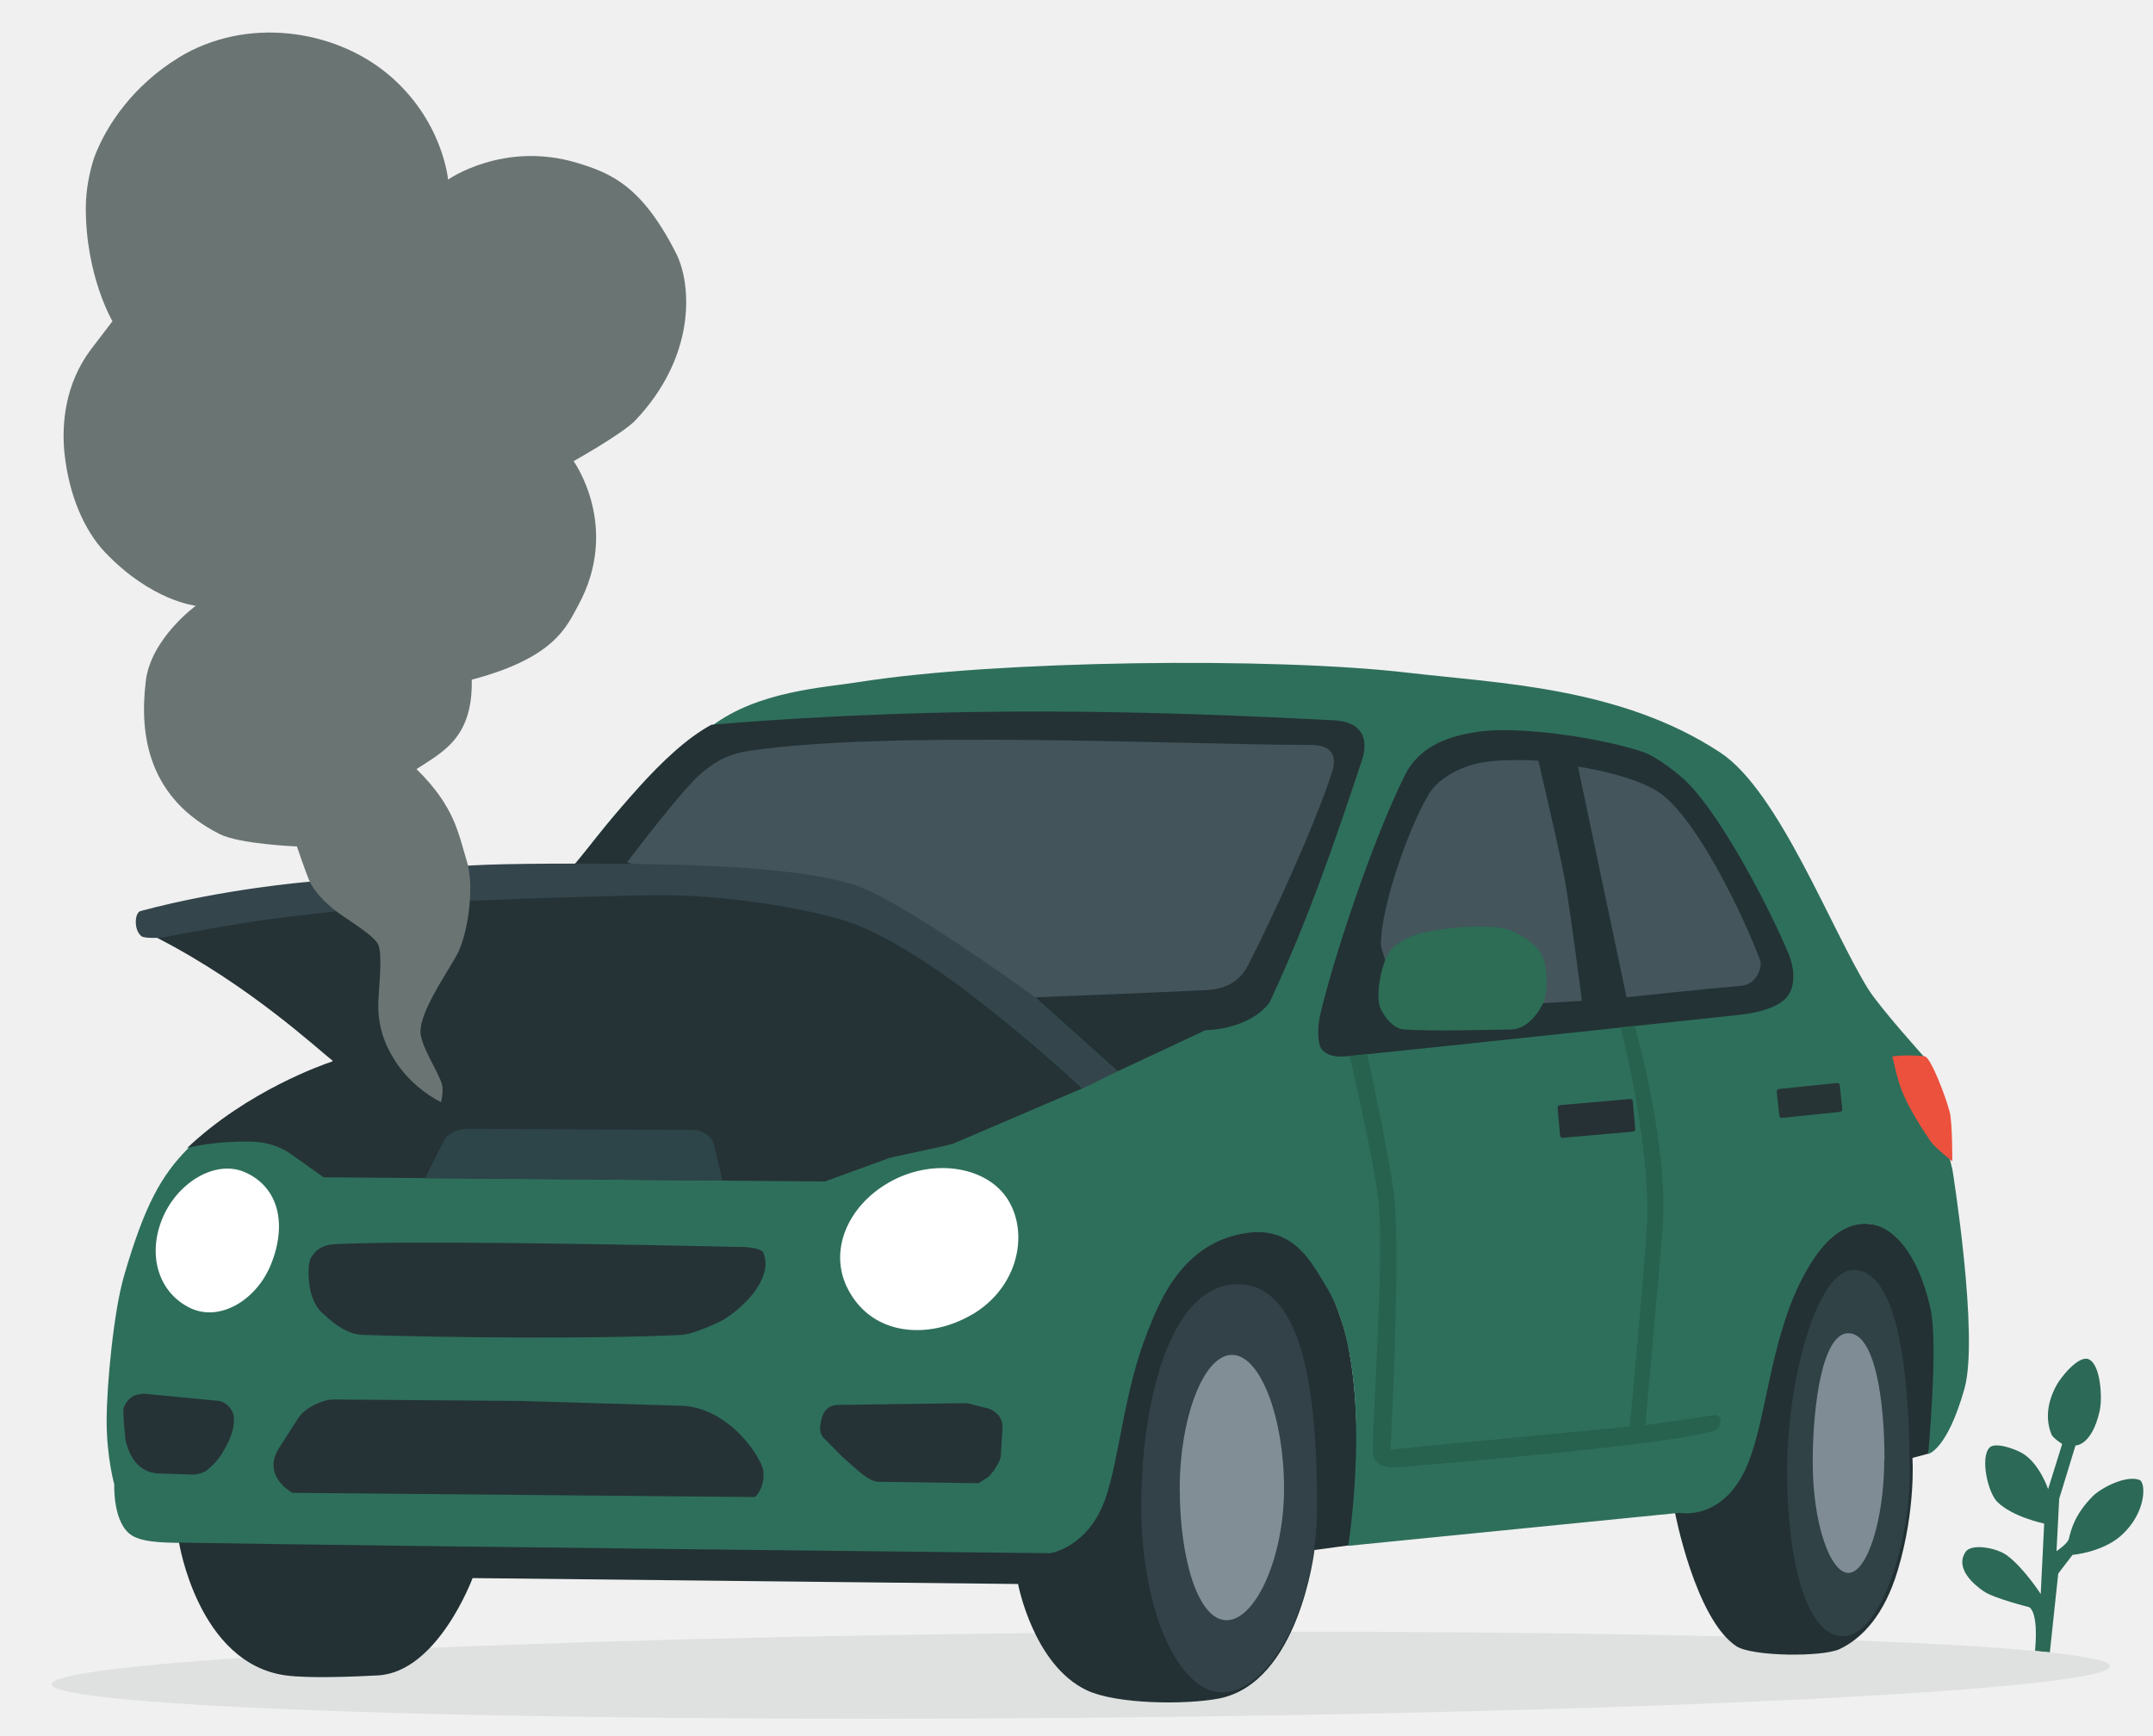
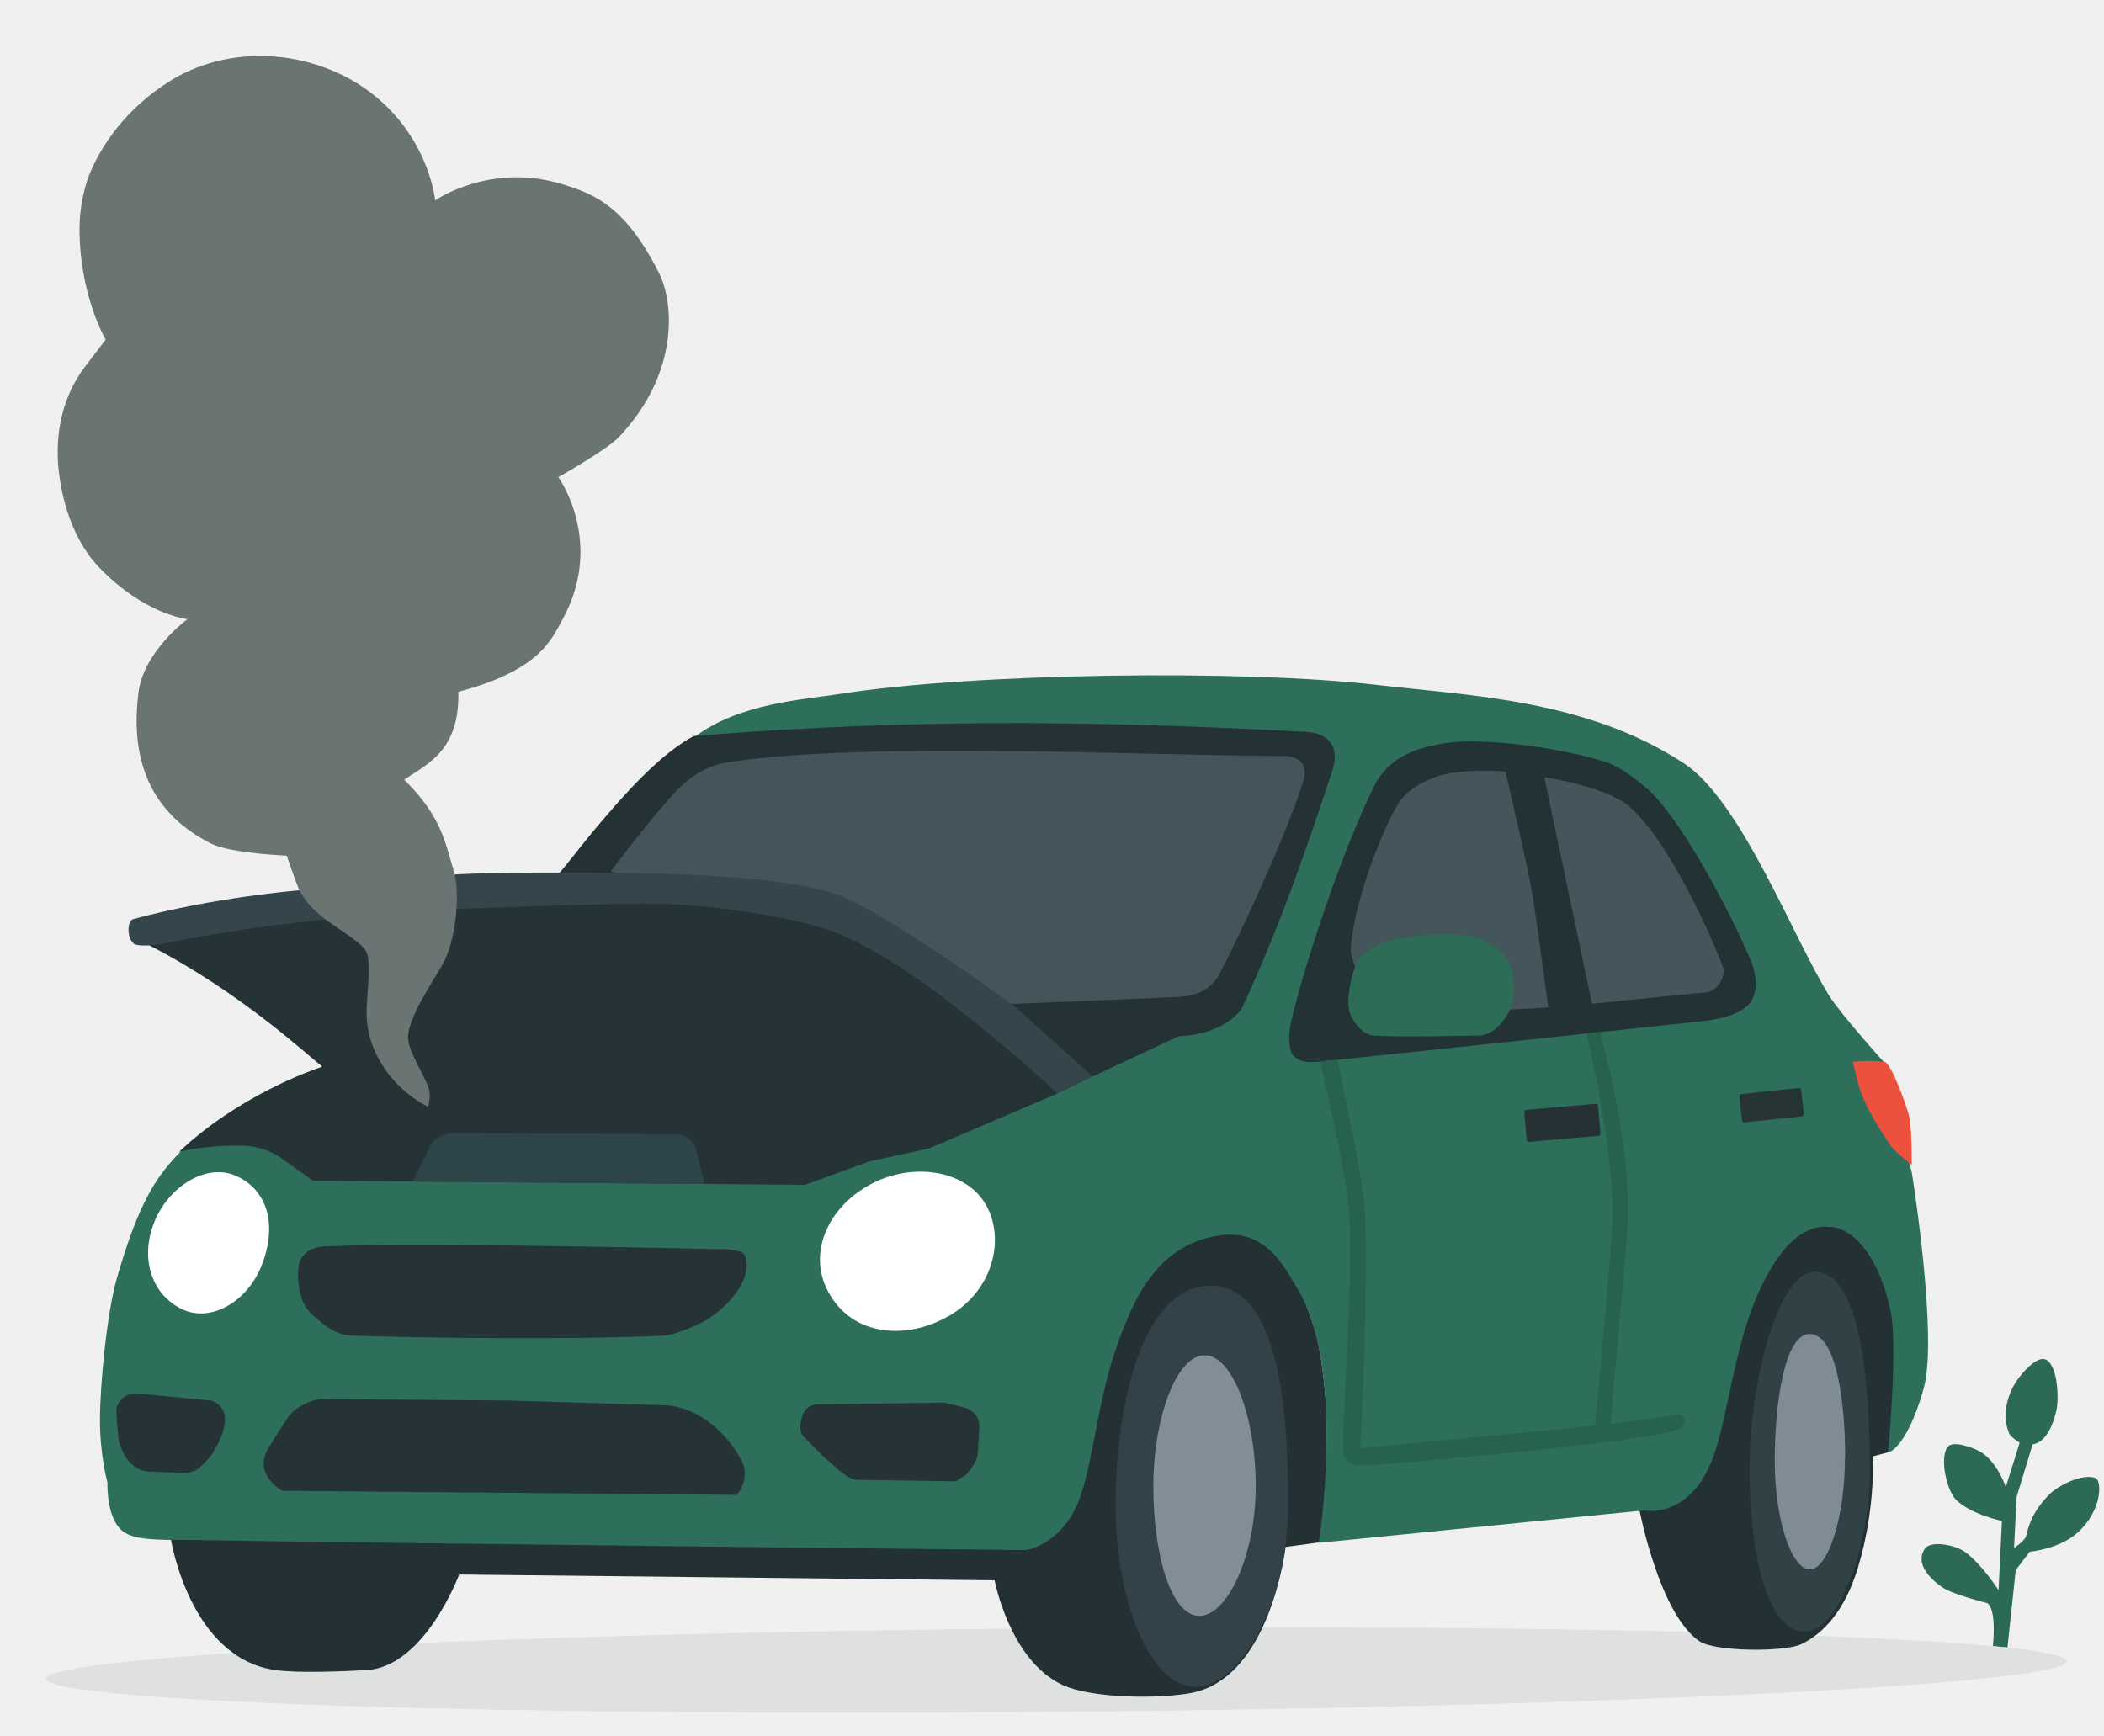
- <svg xmlns="http://www.w3.org/2000/svg" width="222" height="179" viewBox="0 0 222 179" fill="none">
-   <g clip-path="url(#clip0_955_13720)">
-     <path d="M209.838 170.249L211.363 170.402L212.228 162.272L213.703 160.342C213.703 160.342 216.805 160.088 218.763 158.309C221.331 155.972 221.28 152.898 220.619 152.619C219.271 152.086 216.729 153.381 215.813 154.27C213.906 156.176 213.55 157.776 213.321 158.691C213.22 159.173 212.05 159.961 212.05 159.961L212.33 154.55L214.008 149.063C214.008 149.063 215.686 149.113 216.5 145.506C216.805 144.16 216.601 140.578 215.305 140.146C214.288 139.816 212.508 141.975 211.999 142.94C210.88 145.049 211.058 146.776 211.541 147.945C211.669 148.275 212.635 148.91 212.635 148.91L211.185 153.559C211.185 153.559 210.321 150.968 208.592 149.901C207.855 149.444 205.77 148.681 205.159 149.266C204.142 150.282 204.981 153.94 205.948 154.88C207.499 156.43 210.779 157.116 210.779 157.116L210.423 164.381C210.423 164.381 208.694 161.688 206.939 160.393C205.871 159.605 203.303 159.148 202.693 160.012C201.498 161.739 203.608 163.466 204.549 164.102C205.566 164.813 209.202 165.727 209.202 165.727C209.202 165.727 210.219 165.981 209.838 170.224V170.249Z" fill="#2C6957" />
-     <path d="M217.586 171.828C217.596 172.994 206.425 174.209 186.529 175.207C166.634 176.205 139.644 176.903 111.497 177.148C83.351 177.394 56.353 177.166 36.443 176.516C16.533 175.865 5.342 174.845 5.332 173.679C5.322 172.514 16.493 171.298 36.389 170.301C56.284 169.303 83.274 168.604 111.421 168.359C139.567 168.114 166.565 168.341 186.475 168.992C206.385 169.643 217.576 170.663 217.586 171.828Z" fill="#DFE1E1" />
-     <path d="M139.122 159.332C139.122 159.332 140.953 148.104 138.944 138.4C138.41 135.809 136.351 130.525 134.495 128.619C132.639 126.714 126.918 125.876 124.095 128.467C122.595 129.839 121.909 130.22 120.307 132.913C119.646 134.03 118.883 135.58 117.739 137.739C115.704 141.524 113.899 154.455 113.899 154.455L108.712 160.044L18.447 159.002C18.447 159.002 20.405 171.526 29.457 172.771C31.822 173.101 36.602 172.898 38.992 172.771C45.145 172.415 48.73 162.737 48.73 162.737L104.974 163.346C104.974 163.346 106.551 171.729 112.094 174.321C115.145 175.743 122.188 175.819 125.672 175.159C133.961 173.559 135.537 159.841 135.537 159.841L139.122 159.358V159.332Z" fill="#233134" />
-     <path d="M197.197 150.34L198.824 149.908C198.824 149.908 200.045 145.691 199.409 137.434C199.511 134.945 198.061 129.788 196.154 127.756C195.544 127.121 194.298 126.358 192.798 126.206C191.222 126.028 189.391 126.46 187.789 128.264C185.17 131.211 182.653 139.848 182.653 139.848L179.958 151.33L176.347 155.369L172.711 155.979C172.711 155.979 174.796 166.903 179.017 169.748C180.628 170.834 187.926 170.895 189.695 170.055C192.033 168.945 194.313 166.508 195.684 161.93C197.569 155.635 197.197 150.34 197.197 150.34Z" fill="#233134" />
-     <path d="M18.471 159.078C40.923 159.459 108.253 160.171 108.253 160.171C108.253 160.171 112.22 159.637 114 154.48C115.449 150.289 115.856 143.557 118.348 137.282C119.67 133.903 122.085 127.984 128.747 127.121C133.553 126.511 135.409 130.525 136.68 132.557C141.969 141.016 139.02 159.409 139.02 159.409L173.193 156.005C173.193 156.005 177.694 156.945 180.185 151.051C182.118 146.478 182.525 138.247 185.779 131.947C186.796 129.991 188.958 126.13 192.467 126.206C195.162 126.257 197.832 129.305 199.077 135.047C199.866 138.705 198.823 149.933 198.823 149.933C198.823 149.933 200.756 149.577 202.561 143.201C204.087 137.739 201.315 120.592 201.315 120.592L198.467 109.059C198.467 109.059 193.84 103.927 192.619 101.971C188.831 95.874 183.389 81.546 177.388 77.609C167.142 70.851 154.555 70.47 145.224 69.378C131.188 67.727 102.634 68.108 88.675 70.318C84.835 70.928 78.199 71.258 73.393 74.865C69.401 77.888 65.282 81.013 59.383 89.142C54.654 95.645 46.822 100.447 34.567 109.592C29.481 113.377 21.879 115.892 19.336 118.483C16.641 121.227 14.912 124.25 12.776 131.617C11.733 135.224 10.996 142.769 10.996 146.529C10.996 150.289 11.784 153.083 11.784 153.083C11.784 153.083 11.606 157.224 13.691 158.392C14.658 158.951 16.259 159.078 18.497 159.104L18.471 159.078Z" fill="#2E6F5B" />
-     <path d="M27.998 130.244C26.523 134.055 22.709 136.316 19.684 134.919C16.429 133.394 15.183 129.609 16.683 125.799C18.183 121.988 22.175 119.549 25.227 120.87C28.481 122.268 29.702 125.849 27.998 130.244Z" fill="white" />
-     <path d="M100.184 135.579C95.912 138.094 90.013 137.891 87.445 132.963C85.411 129.101 87.318 124.452 91.615 121.963C95.912 119.473 101.405 120.134 103.744 123.436C106.185 126.916 105.117 132.708 100.209 135.579H100.184Z" fill="white" />
-     <path d="M77.807 154.378L30.157 153.946C30.157 153.946 27.005 152.295 28.708 149.424L30.793 146.172C31.505 145.182 33.107 144.369 34.302 144.318L53.804 144.47L70.637 144.978C74.654 145.385 77.502 148.84 78.519 151.05C79.053 152.218 78.494 153.895 77.807 154.403V154.378Z" fill="#253336" />
-     <path d="M196.907 151.99C196.907 159.332 193.83 168.731 190.041 168.731C186.253 168.731 184.27 160.907 184.27 151.66C184.27 142.413 187.321 130.956 191.109 130.956C195.966 130.956 196.907 142.717 196.907 151.964V151.99Z" fill="#304246" />
-     <path d="M135.807 155.318C135.807 165.911 130.696 174.523 126.069 174.523C121.441 174.523 117.678 165.937 117.678 155.343C117.678 144.75 120.576 132.429 127.62 132.429C134.663 132.429 135.807 144.699 135.807 155.293V155.318Z" fill="#334249" />
-     <path d="M132.4 153.489C132.4 160.652 129.451 167.08 126.476 167.08C123.501 167.08 121.645 160.652 121.645 153.489C121.645 146.325 124.06 139.72 127.035 139.72C130.01 139.72 132.4 146.325 132.4 153.489Z" fill="#818E96" />
-     <path d="M194.288 150.516C194.288 156.74 192.508 162.202 190.601 162.202C188.694 162.202 186.914 157.045 186.914 150.821C186.914 144.597 187.982 137.484 190.576 137.484C193.322 137.484 194.313 144.293 194.313 150.516H194.288Z" fill="#7F8C95" />
-     <path d="M139.136 108.905C149.154 107.889 179.259 104.663 179.259 104.663C179.259 104.663 182.946 104.383 184.243 102.834C185.285 101.589 184.904 99.531 184.497 98.54C182.539 93.79 177.708 84.543 174.148 80.859C173.157 79.818 170.792 78.014 169.444 77.557C165.325 76.134 156.451 74.763 152.154 75.499C149.815 75.88 146.51 76.668 144.857 79.945C141.653 86.372 137.61 98.337 136.11 104.713C135.907 105.577 135.729 107.66 136.364 108.295C137.127 109.032 138.093 109.007 139.136 108.905Z" fill="#233235" />
-     <path d="M158.613 78.421C158.613 78.421 160.749 87.439 161.308 90.488C161.893 93.638 163.113 103.215 163.113 103.215L159.147 103.443L142.975 99.379C142.975 99.379 142.391 97.829 142.391 97.347C142.416 93.282 145.366 85.102 147.374 81.825C148.01 80.783 149.358 79.691 151.417 78.98C153.909 78.091 158.613 78.446 158.613 78.446V78.421Z" fill="#44555C" />
-     <path d="M144.808 106.162C147.986 106.365 153.275 106.187 155.945 106.162C157.547 106.035 158.564 104.485 159.047 103.596C159.657 102.503 159.581 99.734 159.047 98.591C158.437 97.27 156.733 96.33 155.741 95.949C153.656 95.162 149.029 95.67 146.842 96.153C145.774 96.381 143.816 97.118 143.104 98.413C142.392 99.709 141.782 102.758 142.367 104.028C142.698 104.764 143.613 106.085 144.783 106.162H144.808Z" fill="#2D6D55" />
-     <path d="M162.707 79.056L167.716 102.834C167.716 102.834 176.183 101.944 179.667 101.64C181.014 101.513 181.777 99.785 181.497 99.048C179.794 94.501 175.344 85.178 171.53 82.053C168.987 79.97 162.732 79.056 162.732 79.056H162.707Z" fill="#44555C" />
-     <path d="M59.347 89.014C63.084 84.467 68.348 77.43 73.357 74.737C98.453 72.654 119.405 73.34 137.534 74.28C141.246 74.483 140.839 77.125 140.458 78.319C138.246 84.95 135.22 94.196 130.897 103.393C128.736 106.238 124.286 106.238 124.286 106.238L115.235 110.48L106.691 102.808C106.691 102.808 51.541 98.515 59.347 88.989V89.014Z" fill="#243235" />
-     <path d="M106.413 102.859C106.413 102.859 119.406 102.351 124.44 102.097C126.118 102.021 127.746 101.36 128.636 99.633C131.331 94.4 135.526 85.204 137.332 79.691C137.662 78.675 137.967 76.82 135.17 76.82C121.364 76.795 91.487 75.271 77.096 77.455C74.655 77.837 73.358 78.878 72.341 79.716C70.637 81.139 66.315 86.728 64.662 88.912C65.908 89.573 83.732 93.079 86.529 93.663L106.413 102.859Z" fill="#43545B" />
-     <path d="M16.199 96.686C20.547 95.873 23.878 95.009 34.278 93.942C41.575 93.053 48.644 92.647 48.644 92.647C65.934 92.494 81.902 90.589 93.344 97.956C95.988 99.302 101.124 103.215 105.218 106.619C108.803 109.591 111.6 112.233 111.6 112.233L98.251 117.949C97.31 118.228 93.42 119.016 92.073 119.321C91.844 119.371 91.615 119.422 91.411 119.524L85.055 121.836L33.362 121.404L29.828 118.889C28.76 118.203 27.54 117.822 26.294 117.746C24.31 117.644 21.361 117.847 19.301 118.381C25.531 112.487 33.261 109.794 34.252 109.464C34.278 109.464 34.303 109.413 34.278 109.388C34.278 109.388 34.278 109.388 34.278 109.362C32.803 108.245 25.76 101.614 16.199 96.711V96.686Z" fill="#253336" />
-     <path d="M48.108 116.399L71.653 116.526C72.264 116.526 73.306 117.187 73.535 117.746L74.502 121.748L43.844 121.492L45.794 117.593C46.176 116.806 47.346 116.425 48.108 116.425V116.399Z" fill="#2D4549" />
-     <path d="M111.6 112.233C111.6 112.233 96.318 97.779 87.063 94.933C82.562 93.536 74.604 92.317 68.4 92.317C61.84 92.317 42.185 93.13 42.185 93.13C42.185 93.13 31.022 94.349 27.31 94.857C24.716 95.213 20.801 95.899 16.987 96.635C16.555 96.712 14.902 96.813 14.571 96.534C13.758 95.873 13.885 94.044 14.52 93.943C23.013 91.656 31.709 90.945 31.709 90.945C31.709 90.945 44.422 89.472 48.643 89.243C52.584 89.014 61.204 89.04 65.374 89.091C71.12 89.167 82.537 89.395 88.232 91.301C93.038 92.876 106.692 102.809 106.692 102.809L115.236 110.48L111.6 112.259V112.233Z" fill="#34454C" />
-     <path d="M18.411 5.944C25.378 1.676 34.404 2.997 39.998 7.646C45.668 12.371 46.202 18.519 46.202 18.519C46.202 18.519 51.949 14.48 59.577 16.817C62.984 17.858 66.188 19.154 69.722 26.14C71.298 29.265 71.858 36.657 65.501 43.364C64.179 44.735 59.144 47.555 59.144 47.555C59.144 47.555 64.052 54.338 59.602 62.467C58.432 64.576 57.237 67.827 48.643 70.088C48.77 76.084 45.668 77.531 42.947 79.31C46.94 83.222 47.27 86.042 48.109 88.709C48.974 91.427 48.262 96.483 47.016 98.642C45.846 100.7 43.405 104.231 43.354 106.339C43.329 107.762 45.109 110.379 45.541 111.725C45.795 112.512 45.465 113.656 45.465 113.656C43.787 112.792 42.312 111.547 41.168 110.023C40.303 108.804 38.905 106.619 39.006 103.393C39.057 101.894 39.464 98.439 39.006 97.423C38.523 96.356 35.447 94.654 34.277 93.663C33.565 93.053 32.446 92.062 31.861 90.742C31.506 89.903 30.616 87.287 30.616 87.287C30.616 87.287 24.742 87.058 22.657 86.016C15.36 82.333 14.342 75.931 15.029 70.266C15.537 65.846 20.191 62.467 20.191 62.467C20.191 62.467 15.639 62.01 10.808 56.929C8.723 54.719 7.096 51.112 6.638 46.641C6.358 43.719 6.689 39.604 9.384 36.022L11.596 33.126C11.596 33.126 8.799 28.401 8.85 21.288C8.876 19.586 9.181 17.909 9.689 16.309C10.935 12.905 13.783 8.789 18.385 5.969L18.411 5.944Z" fill="#6A7473" />
-     <path d="M160.84 113.964L168.084 113.331C168.224 113.319 168.347 113.422 168.359 113.562L168.61 116.422C168.622 116.561 168.519 116.685 168.379 116.697L161.134 117.33C160.994 117.342 160.871 117.239 160.859 117.099L160.608 114.24C160.596 114.1 160.7 113.977 160.84 113.964Z" fill="#263135" />
-     <path d="M183.431 112.299L189.425 111.68C189.565 111.665 189.69 111.767 189.705 111.906L189.961 114.383C189.975 114.522 189.874 114.647 189.734 114.662L183.74 115.28C183.6 115.295 183.475 115.193 183.461 115.054L183.204 112.578C183.19 112.438 183.292 112.313 183.431 112.299Z" fill="#263435" />
-     <path d="M195.125 108.956C195.786 111.598 195.786 112.843 199.066 117.695C199.498 118.33 201.304 119.753 201.304 119.753C201.304 119.753 201.329 115.942 201.049 114.723C200.668 113.173 199.066 108.982 198.456 108.931C197.363 108.804 196.244 108.804 195.15 108.931L195.125 108.956Z" fill="#EC513D" />
-     <path d="M14.697 143.708L22.605 144.47C22.91 144.521 23.19 144.674 23.419 144.877C23.775 145.182 24.029 145.588 24.105 146.045C24.258 147.671 23.393 148.992 22.859 149.958C22.478 150.542 21.995 151.075 21.435 151.533C21.435 151.533 21.054 151.964 19.961 152.066L16.172 151.939C14.29 151.761 13.375 150.288 12.943 148.535C12.943 148.535 12.638 145.664 12.739 145.232C12.867 144.724 13.426 144.038 13.935 143.886C14.189 143.81 14.443 143.759 14.697 143.759V143.708Z" fill="#253336" />
-     <path d="M86.376 144.877L99.446 144.699C99.649 144.699 99.827 144.699 100.005 144.775L101.963 145.258C102.853 145.614 103.463 146.325 103.361 147.417L103.209 149.932C103.209 150.288 103.082 150.643 102.904 150.948C102.65 151.431 102.344 151.863 101.963 152.269L100.895 152.955L90.445 152.803C89.3 152.549 88.792 151.888 86.885 150.262L84.876 148.23C84.419 147.697 84.597 146.884 84.597 146.884C84.724 146.198 84.902 144.953 86.376 144.877Z" fill="#253336" />
-     <path d="M76.359 128.568C76.359 128.568 78.495 128.619 78.724 129.203C79.868 132.074 76.028 135.427 74.121 136.341C73.206 136.773 71.273 137.612 70.231 137.662C61.408 138.094 46.228 137.942 37.456 137.662C36.236 137.612 35.015 137.103 33.184 135.351C31.481 133.75 31.735 130.295 32.015 129.787C32.905 128.136 34.507 128.314 35.422 128.263C45.643 127.856 76.359 128.593 76.359 128.593V128.568Z" fill="#253336" />
-     <path d="M140.967 108.702C140.967 108.702 143.434 119.931 143.79 123.665C144.4 130.067 143.383 149.475 143.383 149.475L168.047 147.113C168.047 147.113 169.471 131.947 169.801 126.764C170.335 118.356 167.106 105.933 167.106 105.933L168.555 105.781C168.555 105.781 172.115 118.152 171.429 126.764C171.022 131.82 169.649 146.96 169.649 146.96C169.649 146.96 174.048 146.35 176.844 145.919C177.099 145.868 177.404 146.198 177.429 146.452C177.455 146.706 177.175 147.392 176.895 147.494C172.878 148.891 150.477 150.796 144.069 151.304C142.417 151.431 141.527 150.796 141.552 149.551C141.705 142.565 142.696 130.321 142.137 123.944C141.806 120.21 139.162 108.88 139.162 108.88L140.967 108.702Z" fill="#27624E" />
+ <svg xmlns="http://www.w3.org/2000/svg" width="80" height="66" viewBox="0 0 80 66" fill="none">
+   <g clip-path="url(#clip0_3938_18881)">
+     <path d="M75.778 62.597L76.33 62.652L76.643 59.707L77.177 59.007C77.177 59.007 78.3 58.915 79.009 58.271C79.939 57.424 79.92 56.311 79.681 56.209C79.193 56.016 78.272 56.486 77.941 56.808C77.251 57.498 77.122 58.078 77.039 58.409C77.002 58.584 76.579 58.869 76.579 58.869L76.68 56.909L77.288 54.921C77.288 54.921 77.895 54.939 78.19 53.632C78.3 53.144 78.227 51.846 77.757 51.69C77.389 51.57 76.745 52.353 76.561 52.703C76.156 53.467 76.22 54.092 76.395 54.516C76.441 54.635 76.791 54.865 76.791 54.865L76.266 56.55C76.266 56.55 75.953 55.611 75.327 55.224C75.06 55.059 74.305 54.783 74.085 54.994C73.716 55.362 74.02 56.688 74.37 57.029C74.931 57.59 76.119 57.839 76.119 57.839L75.99 60.471C75.99 60.471 75.364 59.495 74.729 59.026C74.342 58.74 73.413 58.575 73.192 58.888C72.759 59.514 73.523 60.14 73.864 60.37C74.232 60.627 75.548 60.959 75.548 60.959C75.548 60.959 75.916 61.051 75.778 62.588V62.597Z" fill="#2C6957" />
+     <path d="M78.582 63.17C78.586 63.592 74.542 64.032 67.34 64.394C60.138 64.755 50.368 65.008 40.179 65.097C29.99 65.186 20.217 65.104 13.01 64.868C5.803 64.632 1.752 64.263 1.748 63.84C1.744 63.418 5.788 62.978 12.99 62.616C20.192 62.255 29.962 62.002 40.151 61.913C50.34 61.824 60.113 61.906 67.32 62.142C74.527 62.378 78.578 62.748 78.582 63.17Z" fill="#DFE1E1" />
+     <path d="M50.179 58.642C50.179 58.642 50.842 54.574 50.115 51.058C49.922 50.119 49.176 48.204 48.504 47.514C47.832 46.824 45.761 46.52 44.74 47.459C44.197 47.956 43.948 48.094 43.368 49.069C43.129 49.474 42.853 50.036 42.439 50.818C41.702 52.19 41.049 56.875 41.049 56.875L39.171 58.9L6.496 58.522C6.496 58.522 7.205 63.06 10.482 63.511C11.338 63.631 13.068 63.557 13.933 63.511C16.16 63.382 17.458 59.875 17.458 59.875L37.818 60.096C37.818 60.096 38.389 63.134 40.395 64.072C41.5 64.588 44.049 64.615 45.31 64.376C48.311 63.796 48.882 58.826 48.882 58.826L50.179 58.651V58.642Z" fill="#233134" />
+     <path d="M71.202 55.383L71.791 55.227C71.791 55.227 72.233 53.699 72.002 50.708C72.039 49.806 71.514 47.937 70.824 47.201C70.603 46.971 70.152 46.694 69.609 46.639C69.039 46.575 68.376 46.731 67.796 47.385C66.848 48.453 65.937 51.582 65.937 51.582L64.961 55.742L63.654 57.206L62.338 57.427C62.338 57.427 63.093 61.385 64.621 62.415C65.204 62.809 67.846 62.831 68.486 62.526C69.332 62.124 70.158 61.241 70.654 59.583C71.336 57.302 71.202 55.383 71.202 55.383Z" fill="#233134" />
+     <path d="M6.507 58.55C14.634 58.689 39.007 58.946 39.007 58.946C39.007 58.946 40.443 58.753 41.087 56.885C41.612 55.366 41.759 52.927 42.661 50.653C43.14 49.429 44.014 47.285 46.426 46.972C48.165 46.751 48.837 48.205 49.297 48.941C51.212 52.006 50.144 58.67 50.144 58.67L62.515 57.437C62.515 57.437 64.144 57.777 65.046 55.642C65.745 53.985 65.893 51.003 67.071 48.72C67.439 48.012 68.221 46.613 69.491 46.64C70.467 46.659 71.433 47.763 71.885 49.843C72.17 51.169 71.793 55.237 71.793 55.237C71.793 55.237 72.492 55.108 73.145 52.798C73.698 50.819 72.695 44.606 72.695 44.606L71.664 40.427C71.664 40.427 69.989 38.568 69.547 37.859C68.175 35.65 66.206 30.459 64.033 29.032C60.324 26.584 55.768 26.446 52.39 26.05C47.309 25.452 36.973 25.59 31.92 26.391C30.53 26.612 28.128 26.731 26.388 28.038C24.943 29.134 23.452 30.266 21.316 33.211C19.605 35.568 16.77 37.307 12.333 40.621C10.492 41.992 7.74 42.903 6.82 43.842C5.844 44.836 5.218 45.931 4.445 48.601C4.068 49.908 3.801 52.641 3.801 54.004C3.801 55.366 4.086 56.378 4.086 56.378C4.086 56.378 4.022 57.879 4.776 58.302C5.126 58.505 5.706 58.55 6.516 58.56L6.507 58.55Z" fill="#2E6F5B" />
+     <path d="M9.955 48.103C9.421 49.483 8.041 50.303 6.945 49.796C5.767 49.244 5.316 47.873 5.859 46.492C6.402 45.111 7.847 44.228 8.952 44.706C10.13 45.213 10.572 46.511 9.955 48.103Z" fill="white" />
+     <path d="M36.085 50.036C34.538 50.947 32.403 50.873 31.473 49.088C30.737 47.689 31.427 46.004 32.983 45.102C34.538 44.2 36.526 44.44 37.373 45.636C38.257 46.897 37.87 48.996 36.094 50.036H36.085Z" fill="white" />
+     <path d="M27.983 56.847L10.735 56.691C10.735 56.691 9.593 56.092 10.21 55.052L10.965 53.874C11.223 53.515 11.803 53.221 12.235 53.202L19.295 53.257L25.388 53.441C26.842 53.589 27.873 54.84 28.241 55.641C28.434 56.065 28.232 56.672 27.983 56.856V56.847Z" fill="#253336" />
+     <path d="M71.098 55.981C71.098 58.642 69.984 62.047 68.613 62.047C67.241 62.047 66.523 59.212 66.523 55.862C66.523 52.511 67.628 48.36 68.999 48.36C70.757 48.36 71.098 52.622 71.098 55.972V55.981Z" fill="#304246" />
+     <path d="M48.981 57.188C48.981 61.026 47.13 64.146 45.455 64.146C43.78 64.146 42.418 61.035 42.418 57.197C42.418 53.359 43.467 48.895 46.017 48.895C48.566 48.895 48.981 53.34 48.981 57.178V57.188Z" fill="#334249" />
+     <path d="M47.747 56.525C47.747 59.12 46.679 61.449 45.602 61.449C44.525 61.449 43.853 59.12 43.853 56.525C43.853 53.929 44.728 51.536 45.805 51.536C46.882 51.536 47.747 53.929 47.747 56.525Z" fill="#818E96" />
+     <path d="M70.15 55.448C70.15 57.703 69.505 59.682 68.815 59.682C68.125 59.682 67.481 57.814 67.481 55.559C67.481 53.304 67.867 50.727 68.806 50.727C69.8 50.727 70.159 53.193 70.159 55.448H70.15Z" fill="#7F8C95" />
+     <path d="M50.185 40.371C53.811 40.003 64.709 38.834 64.709 38.834C64.709 38.834 66.044 38.733 66.513 38.172C66.891 37.721 66.752 36.975 66.605 36.616C65.897 34.895 64.148 31.545 62.859 30.21C62.5 29.833 61.644 29.179 61.156 29.013C59.665 28.498 56.453 28.001 54.898 28.268C54.051 28.406 52.854 28.691 52.256 29.879C51.096 32.207 49.633 36.542 49.09 38.853C49.016 39.166 48.952 39.92 49.182 40.151C49.458 40.417 49.807 40.408 50.185 40.371Z" fill="#233235" />
+     <path d="M57.236 29.327C57.236 29.327 58.009 32.594 58.211 33.699C58.423 34.84 58.865 38.31 58.865 38.31L57.429 38.393L51.575 36.92C51.575 36.92 51.363 36.359 51.363 36.184C51.373 34.711 52.44 31.747 53.167 30.56C53.397 30.183 53.885 29.787 54.631 29.529C55.533 29.207 57.236 29.336 57.236 29.336V29.327Z" fill="#44555C" />
+     <path d="M52.238 39.378C53.388 39.451 55.303 39.387 56.269 39.378C56.849 39.332 57.217 38.77 57.392 38.448C57.613 38.052 57.586 37.049 57.392 36.635C57.171 36.156 56.555 35.816 56.196 35.678C55.441 35.392 53.766 35.576 52.974 35.751C52.588 35.834 51.879 36.101 51.621 36.57C51.364 37.04 51.143 38.144 51.354 38.604C51.474 38.871 51.805 39.35 52.229 39.378H52.238Z" fill="#2D6D55" />
+     <path d="M58.719 29.557L60.532 38.172C60.532 38.172 63.597 37.85 64.858 37.739C65.346 37.693 65.622 37.067 65.521 36.8C64.904 35.153 63.293 31.775 61.913 30.643C60.992 29.888 58.728 29.557 58.728 29.557H58.719Z" fill="#44555C" />
+     <path d="M21.303 33.165C22.656 31.517 24.562 28.968 26.375 27.992C35.459 27.238 43.044 27.486 49.606 27.826C50.95 27.9 50.803 28.857 50.665 29.29C49.864 31.692 48.769 35.043 47.204 38.375C46.422 39.406 44.811 39.406 44.811 39.406L41.534 40.943L38.442 38.163C38.442 38.163 18.478 36.607 21.303 33.156V33.165Z" fill="#243235" />
+     <path d="M38.34 38.181C38.34 38.181 43.043 37.997 44.866 37.905C45.473 37.877 46.062 37.638 46.384 37.012C47.36 35.116 48.879 31.784 49.532 29.787C49.652 29.419 49.762 28.747 48.75 28.747C43.752 28.738 32.937 28.185 27.727 28.977C26.844 29.115 26.374 29.492 26.006 29.796C25.39 30.311 23.825 32.336 23.227 33.128C23.678 33.367 30.13 34.637 31.142 34.849L38.34 38.181Z" fill="#43545B" />
+     <path d="M5.684 35.944C7.258 35.65 8.463 35.337 12.228 34.95C14.869 34.628 17.428 34.481 17.428 34.481C23.687 34.425 29.467 33.735 33.609 36.404C34.566 36.892 36.426 38.309 37.908 39.543C39.205 40.62 40.218 41.577 40.218 41.577L35.386 43.648C35.045 43.749 33.637 44.035 33.149 44.145C33.066 44.163 32.983 44.182 32.91 44.219L30.609 45.056L11.896 44.9L10.617 43.989C10.23 43.74 9.789 43.602 9.338 43.574C8.62 43.538 7.552 43.611 6.807 43.804C9.062 41.669 11.86 40.693 12.219 40.574C12.228 40.574 12.237 40.555 12.228 40.546C12.228 40.546 12.228 40.546 12.228 40.537C11.694 40.132 9.144 37.73 5.684 35.953V35.944Z" fill="#253336" />
+     <path d="M17.233 43.087L25.756 43.133C25.977 43.133 26.355 43.372 26.437 43.575L26.787 45.025L15.69 44.932L16.396 43.52C16.534 43.234 16.957 43.096 17.233 43.096V43.087Z" fill="#2D4549" />
+     <path d="M40.216 41.577C40.216 41.577 34.684 36.34 31.334 35.309C29.705 34.803 26.824 34.361 24.578 34.361C22.203 34.361 15.089 34.656 15.089 34.656C15.089 34.656 11.048 35.097 9.704 35.282C8.765 35.41 7.348 35.659 5.967 35.926C5.811 35.953 5.212 35.99 5.093 35.889C4.798 35.65 4.844 34.987 5.074 34.95C8.149 34.122 11.296 33.864 11.296 33.864C11.296 33.864 15.899 33.33 17.427 33.247C18.853 33.164 21.973 33.174 23.483 33.192C25.563 33.22 29.696 33.303 31.758 33.993C33.497 34.564 38.44 38.162 38.44 38.162L41.532 40.942L40.216 41.586V41.577Z" fill="#34454C" />
+     <path d="M6.484 3.066C9.006 1.52 12.274 1.999 14.299 3.683C16.351 5.395 16.545 7.622 16.545 7.622C16.545 7.622 18.625 6.159 21.386 7.006C22.619 7.383 23.779 7.853 25.059 10.384C25.629 11.516 25.832 14.194 23.531 16.624C23.052 17.121 21.23 18.143 21.23 18.143C21.23 18.143 23.006 20.601 21.395 23.546C20.972 24.31 20.539 25.488 17.428 26.307C17.474 28.479 16.351 29.004 15.367 29.648C16.812 31.066 16.931 32.087 17.235 33.054C17.548 34.039 17.29 35.87 16.839 36.653C16.416 37.398 15.532 38.678 15.514 39.442C15.505 39.957 16.149 40.905 16.305 41.393C16.397 41.678 16.278 42.092 16.278 42.092C15.67 41.779 15.136 41.328 14.722 40.776C14.409 40.334 13.903 39.543 13.94 38.374C13.958 37.831 14.105 36.579 13.94 36.211C13.765 35.824 12.651 35.208 12.228 34.849C11.97 34.628 11.565 34.269 11.354 33.79C11.225 33.486 10.902 32.538 10.902 32.538C10.902 32.538 8.776 32.456 8.022 32.078C5.38 30.744 5.012 28.424 5.26 26.372C5.444 24.77 7.129 23.546 7.129 23.546C7.129 23.546 5.481 23.38 3.732 21.539C2.978 20.738 2.389 19.431 2.223 17.812C2.122 16.753 2.241 15.262 3.217 13.964L4.018 12.915C4.018 12.915 3.005 11.203 3.024 8.626C3.033 8.009 3.143 7.402 3.327 6.822C3.778 5.588 4.809 4.097 6.475 3.076L6.484 3.066Z" fill="#6A7473" />
+     <path d="M58.041 42.204L60.663 41.975C60.714 41.971 60.759 42.008 60.763 42.059L60.854 43.095C60.858 43.145 60.821 43.19 60.77 43.194L58.148 43.424C58.097 43.428 58.053 43.391 58.048 43.34L57.957 42.304C57.953 42.254 57.99 42.209 58.041 42.204Z" fill="#263135" />
+     <path d="M66.219 41.601L68.389 41.377C68.44 41.371 68.485 41.408 68.49 41.459L68.583 42.356C68.588 42.406 68.551 42.452 68.501 42.457L66.331 42.681C66.28 42.686 66.235 42.65 66.23 42.599L66.137 41.702C66.132 41.651 66.169 41.606 66.219 41.601Z" fill="#263435" />
+     <path d="M70.453 40.389C70.692 41.347 70.692 41.798 71.88 43.556C72.036 43.786 72.69 44.301 72.69 44.301C72.69 44.301 72.699 42.921 72.598 42.479C72.46 41.917 71.88 40.399 71.659 40.38C71.263 40.334 70.858 40.334 70.462 40.38L70.453 40.389Z" fill="#EC513D" />
+     <path d="M5.14 52.981L8.003 53.258C8.113 53.276 8.214 53.331 8.297 53.405C8.426 53.515 8.518 53.663 8.546 53.828C8.601 54.417 8.288 54.896 8.095 55.246C7.957 55.457 7.782 55.651 7.579 55.816C7.579 55.816 7.441 55.973 7.045 56.01L5.674 55.964C4.993 55.899 4.661 55.365 4.505 54.73C4.505 54.73 4.395 53.69 4.431 53.534C4.477 53.35 4.68 53.101 4.864 53.046C4.956 53.018 5.048 53 5.14 53V52.981Z" fill="#253336" />
+     <path d="M31.086 53.404L35.817 53.34C35.891 53.34 35.955 53.34 36.02 53.367L36.728 53.542C37.051 53.671 37.272 53.929 37.235 54.325L37.179 55.236C37.179 55.365 37.133 55.494 37.069 55.604C36.977 55.779 36.867 55.935 36.728 56.083L36.342 56.331L32.559 56.276C32.145 56.184 31.961 55.945 31.27 55.356L30.543 54.619C30.378 54.426 30.442 54.131 30.442 54.131C30.488 53.883 30.552 53.432 31.086 53.404Z" fill="#253336" />
+     <path d="M27.459 47.496C27.459 47.496 28.233 47.514 28.315 47.726C28.73 48.766 27.34 49.981 26.649 50.312C26.318 50.469 25.619 50.772 25.241 50.791C22.047 50.947 16.552 50.892 13.377 50.791C12.935 50.772 12.493 50.588 11.831 49.953C11.214 49.373 11.306 48.121 11.407 47.937C11.729 47.339 12.309 47.404 12.64 47.385C16.341 47.238 27.459 47.505 27.459 47.505V47.496Z" fill="#253336" />
+     <path d="M50.849 40.298C50.849 40.298 51.742 44.366 51.87 45.719C52.091 48.038 51.723 55.071 51.723 55.071L60.651 54.215C60.651 54.215 61.167 48.72 61.286 46.842C61.48 43.795 60.311 39.294 60.311 39.294L60.835 39.239C60.835 39.239 62.124 43.722 61.876 46.842C61.728 48.674 61.231 54.159 61.231 54.159C61.231 54.159 62.824 53.938 63.836 53.782C63.928 53.764 64.038 53.883 64.048 53.975C64.057 54.067 63.956 54.316 63.854 54.353C62.4 54.859 54.291 55.549 51.972 55.733C51.373 55.779 51.051 55.549 51.06 55.098C51.116 52.567 51.475 48.13 51.272 45.82C51.153 44.467 50.195 40.362 50.195 40.362L50.849 40.298Z" fill="#27624E" />
  </g>
  <defs>
-     <clipPath id="clip0_955_13720">
-       <rect width="221" height="179" fill="white" transform="translate(0.5)" />
+     <clipPath id="clip0_3938_18881">
+       <rect width="80" height="64.855" fill="white" transform="translate(0 0.913086)" />
    </clipPath>
  </defs>
</svg>
